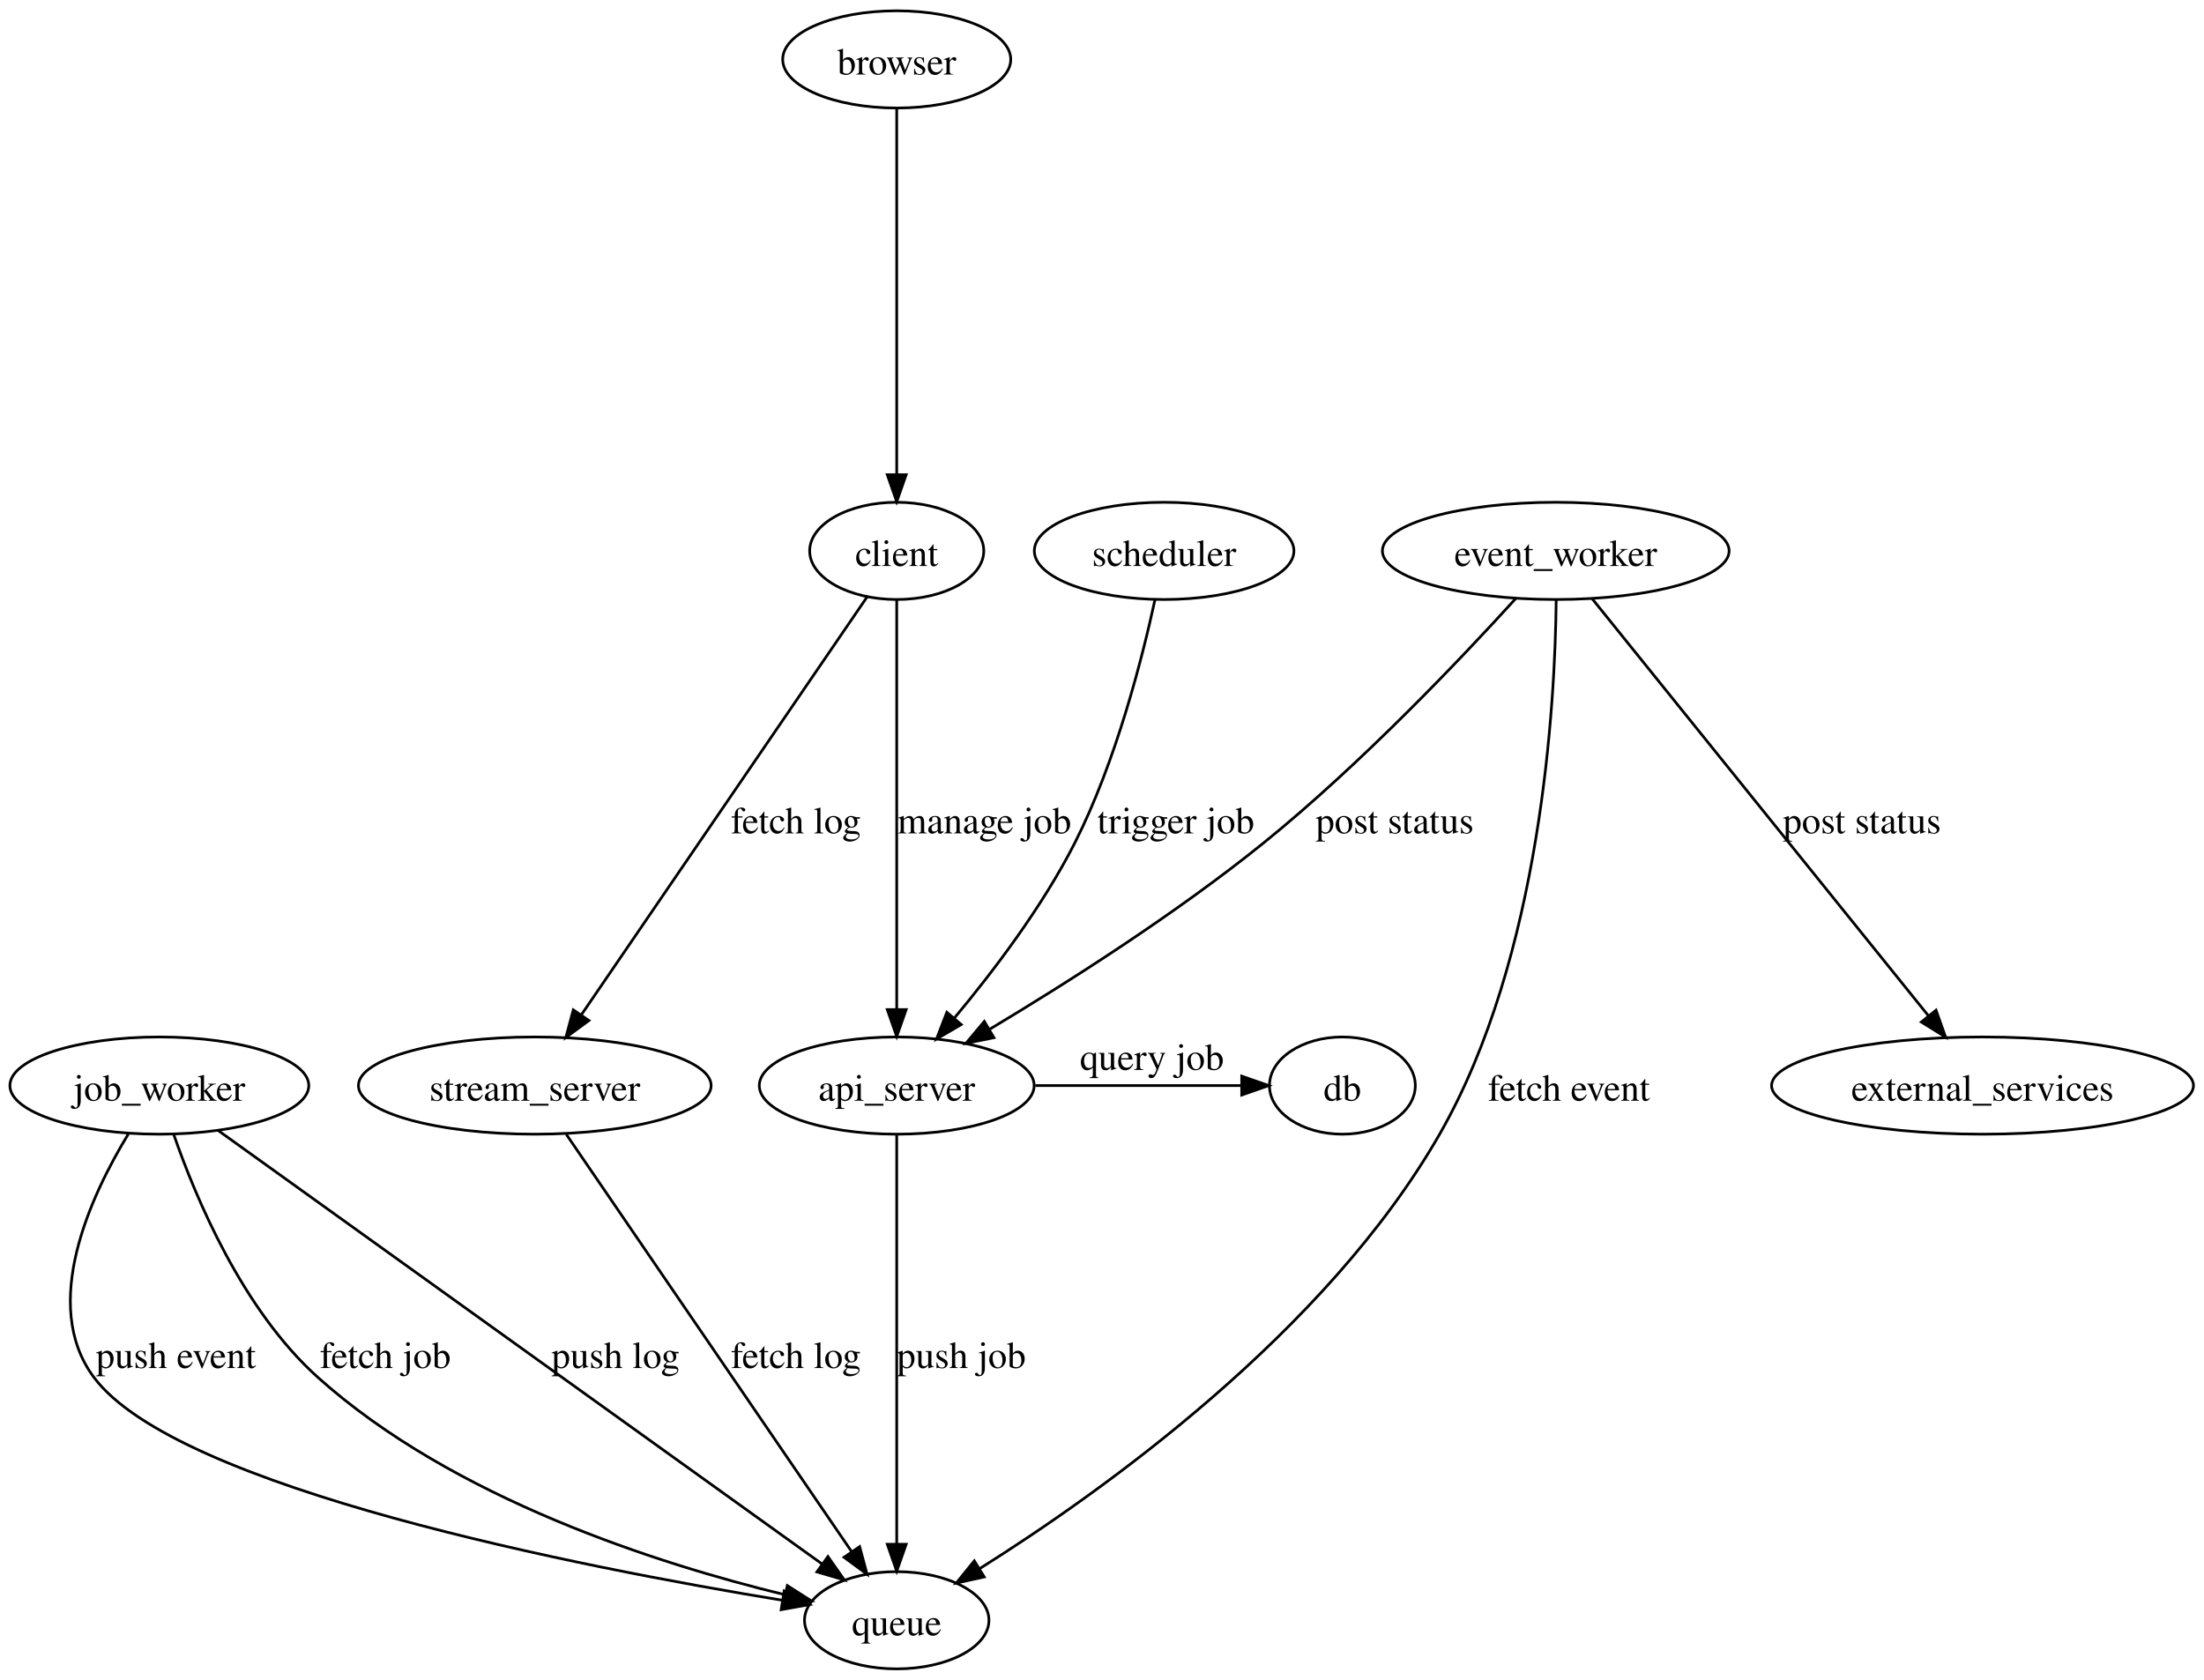
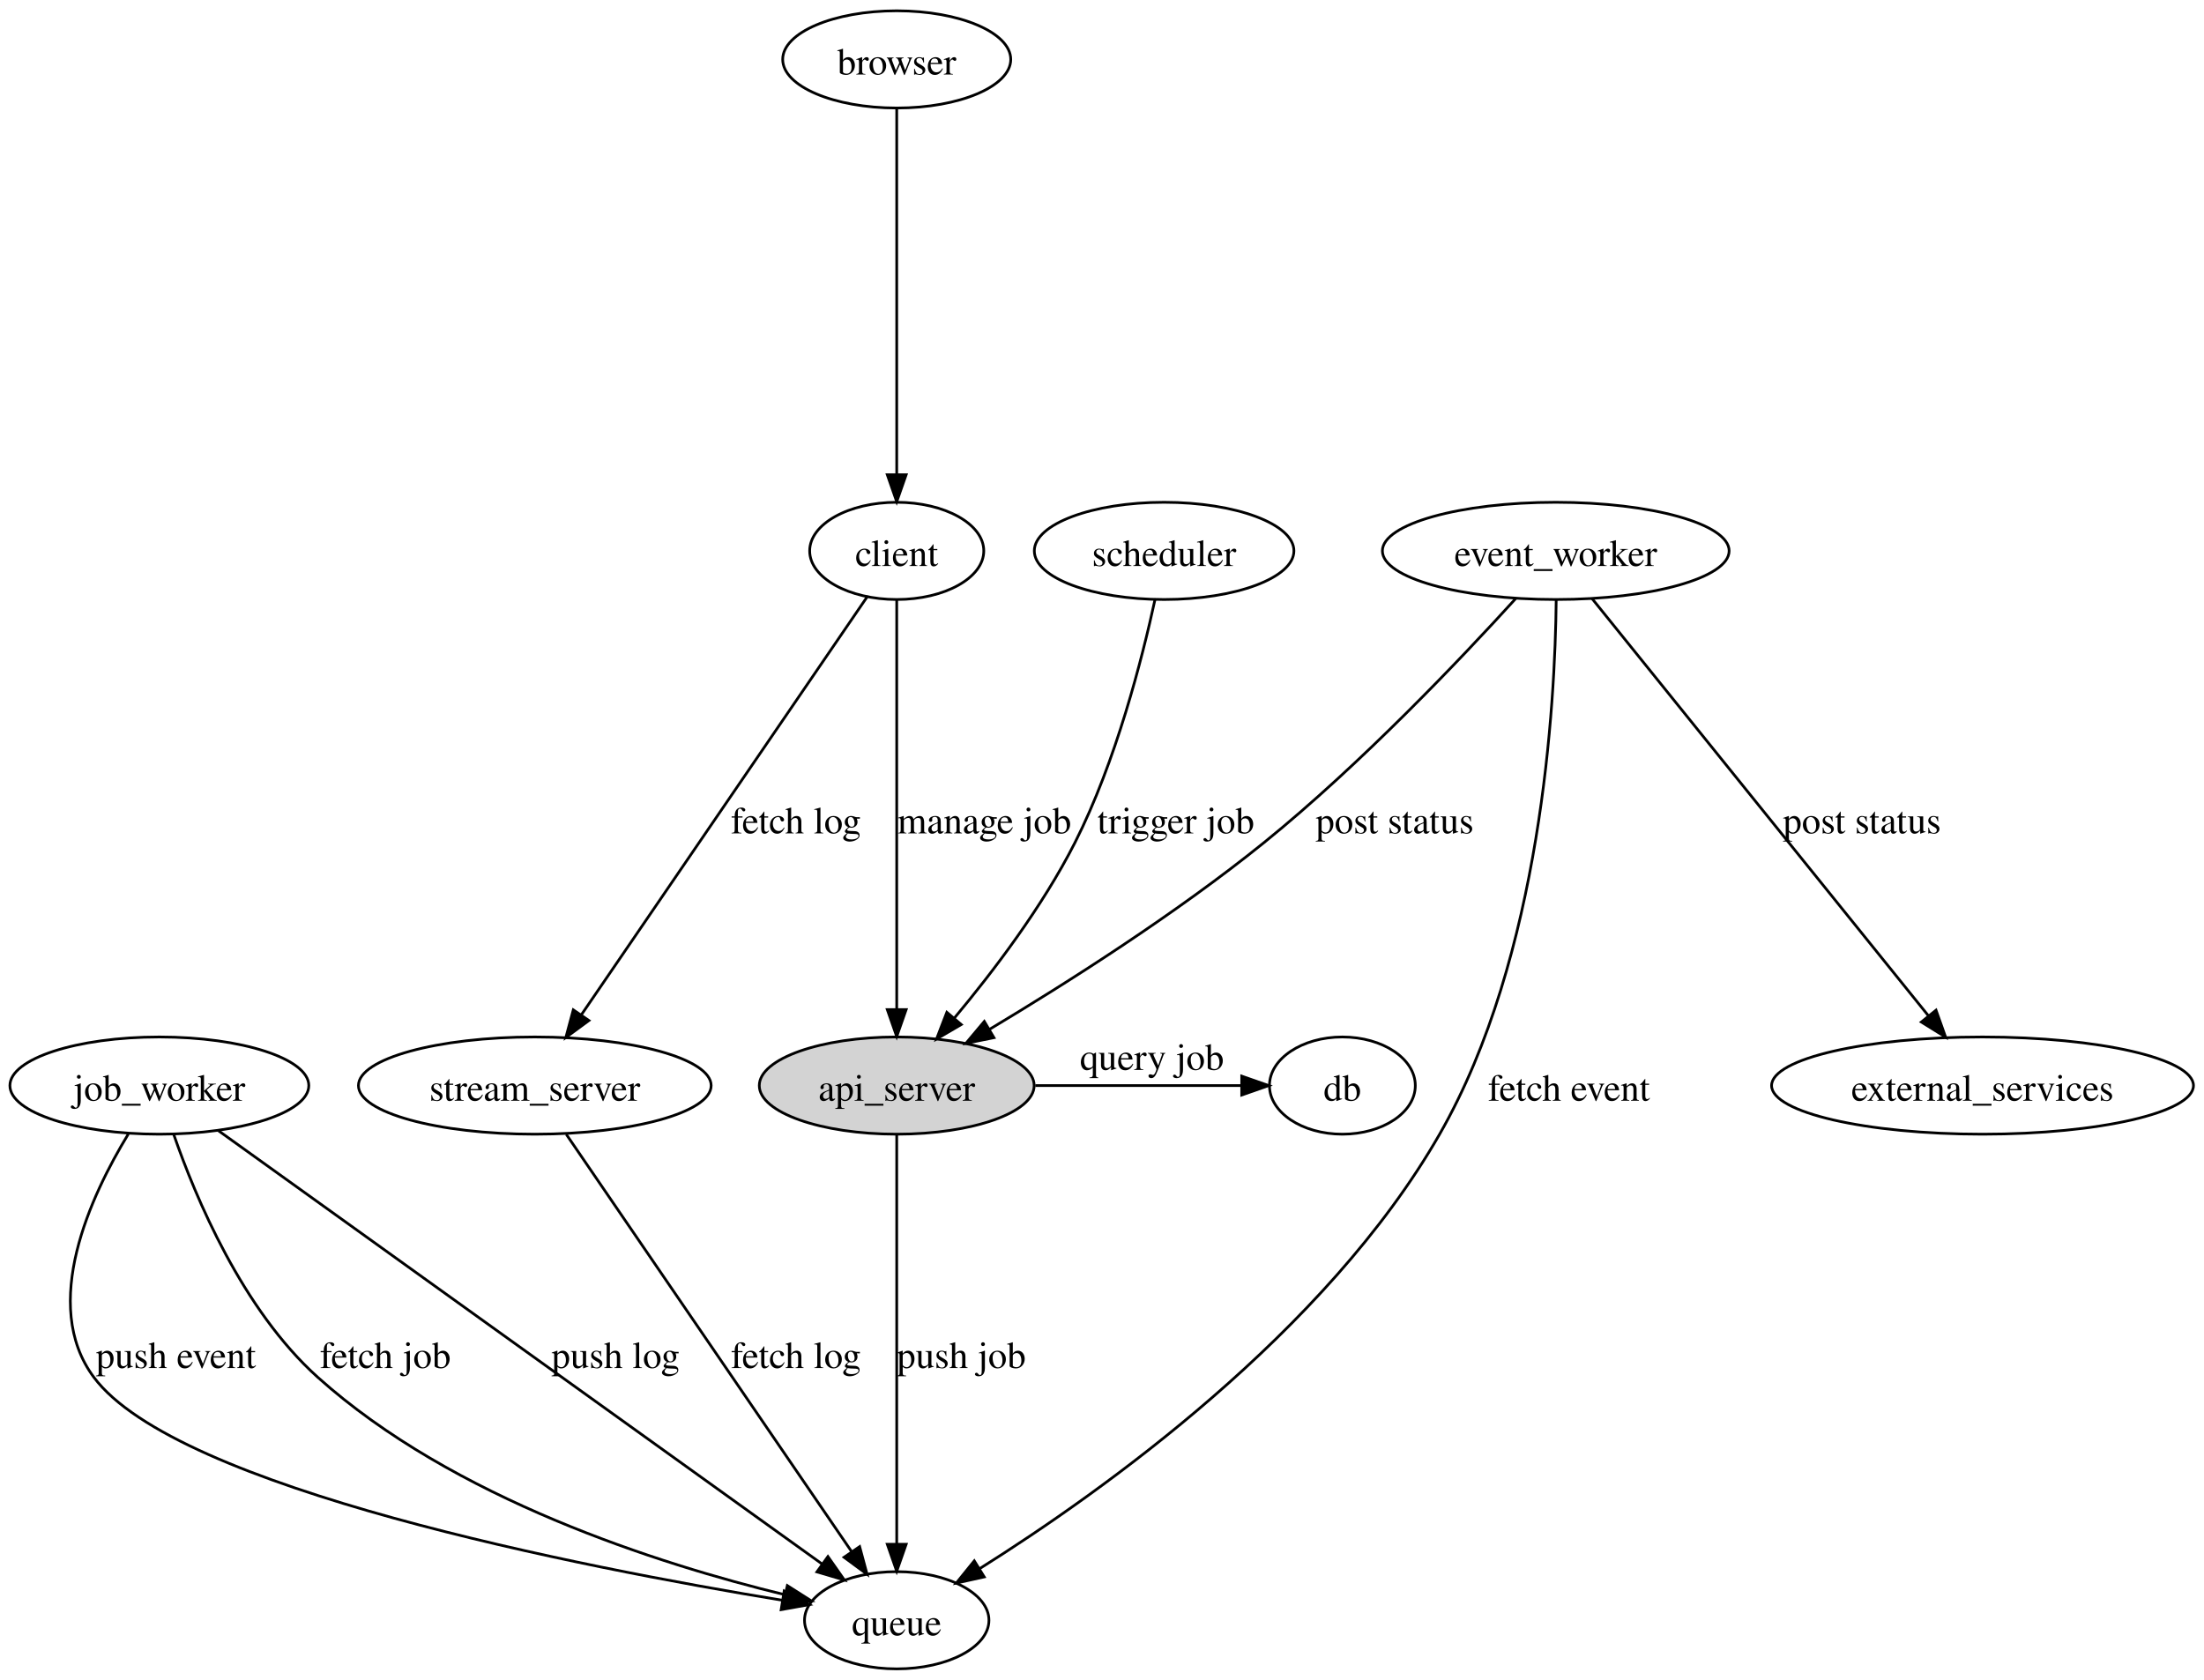
<svg xmlns="http://www.w3.org/2000/svg" width="816pt" height="622pt" viewBox="0.00 0.00 816.00 622.00">
  <g id="graph0" class="graph" transform="scale(1 1) rotate(0) translate(4 618)">
-     <polygon fill="white" stroke="white" points="-4,4 -4,-618 812,-618 812,4 -4,4" />
+     <polygon fill="white" stroke="white" points="-4,5 -4,-618 813,-618 813,5 -4,5" />
    <g id="node1" class="node">
      <ellipse fill="none" stroke="black" cx="55" cy="-216" rx="55.33" ry="18" />
      <text text-anchor="middle" x="55" y="-210.4" font-family="Times,serif" font-size="14.00">job_worker</text>
    </g>
    <g id="node2" class="node">
      <ellipse fill="none" stroke="black" cx="328" cy="-18" rx="34.142" ry="18" />
      <text text-anchor="middle" x="328" y="-12.4" font-family="Times,serif" font-size="14.00">queue</text>
    </g>
    <g id="edge1" class="edge">
      <path fill="none" stroke="black" d="M43.507,-198.061C29.692,-175.381 10.715,-134.891 30.734,-108 61.382,-66.832 211.084,-37.643 285.64,-25.407" />
      <polygon fill="black" stroke="black" points="286.327,-28.841 295.641,-23.793 285.212,-21.931 286.327,-28.841" />
      <text text-anchor="middle" x="61.133" y="-111.4" font-family="Times,serif" font-size="14.00">push event</text>
    </g>
    <g id="edge2" class="edge">
      <path fill="none" stroke="black" d="M60.333,-197.875C68.383,-174.608 85.73,-133.045 113.631,-108 163.778,-62.984 239.885,-38.803 286.637,-27.445" />
      <polygon fill="black" stroke="black" points="287.495,-30.838 296.432,-25.148 285.898,-24.023 287.495,-30.838" />
      <text text-anchor="middle" x="138.685" y="-111.4" font-family="Times,serif" font-size="14.00">fetch job</text>
    </g>
    <g id="edge3" class="edge">
      <path fill="none" stroke="black" d="M76.879,-199.292C126.241,-163.853 246.179,-77.743 300.48,-38.758" />
      <polygon fill="black" stroke="black" points="302.528,-41.596 308.61,-32.921 298.446,-35.91 302.528,-41.596" />
      <text text-anchor="middle" x="223.919" y="-111.4" font-family="Times,serif" font-size="14.00">push log</text>
    </g>
    <g id="node3" class="node">
-       <ellipse fill="none" stroke="black" cx="328" cy="-216" rx="50.882" ry="18" />
+       <ellipse fill="lightgrey" stroke="black" cx="328" cy="-216" rx="50.882" ry="18" />
      <text text-anchor="middle" x="328" y="-210.4" font-family="Times,serif" font-size="14.00">api_server</text>
    </g>
    <g id="edge4" class="edge">
      <path fill="none" stroke="black" d="M328,-197.949C328,-163.922 328,-87.337 328,-46.258" />
      <polygon fill="black" stroke="black" points="331.5,-46.151 328,-36.151 324.5,-46.151 331.5,-46.151" />
      <text text-anchor="middle" x="351.919" y="-111.4" font-family="Times,serif" font-size="14.00">push job</text>
    </g>
    <g id="node4" class="node">
      <ellipse fill="none" stroke="black" cx="493" cy="-216" rx="27" ry="18" />
      <text text-anchor="middle" x="493" y="-210.4" font-family="Times,serif" font-size="14.00">db</text>
    </g>
    <g id="edge5" class="edge">
      <path fill="none" stroke="black" d="M379.303,-216C403.966,-216 432.993,-216 455.544,-216" />
      <polygon fill="black" stroke="black" points="455.728,-219.5 465.728,-216 455.728,-212.5 455.728,-219.5" />
      <text text-anchor="middle" x="422.5" y="-221.8" font-family="Times,serif" font-size="14.00">query job</text>
    </g>
    <g id="node5" class="node">
      <ellipse fill="none" stroke="black" cx="427" cy="-414" rx="48.056" ry="18" />
      <text text-anchor="middle" x="427" y="-408.4" font-family="Times,serif" font-size="14.00">scheduler</text>
    </g>
    <g id="edge6" class="edge">
      <path fill="none" stroke="black" d="M423.633,-396.013C418.92,-374.321 409.19,-336.005 394,-306 381.979,-282.254 363.673,-258.179 349.387,-241.066" />
      <polygon fill="black" stroke="black" points="351.888,-238.605 342.742,-233.257 346.557,-243.141 351.888,-238.605" />
      <text text-anchor="middle" x="431.354" y="-309.4" font-family="Times,serif" font-size="14.00">trigger job</text>
    </g>
    <g id="node6" class="node">
      <ellipse fill="none" stroke="black" cx="328" cy="-414" rx="32.23" ry="18" />
      <text text-anchor="middle" x="328" y="-408.4" font-family="Times,serif" font-size="14.00">client</text>
    </g>
    <g id="edge7" class="edge">
      <path fill="none" stroke="black" d="M328,-395.949C328,-361.922 328,-285.337 328,-244.258" />
      <polygon fill="black" stroke="black" points="331.5,-244.151 328,-234.151 324.5,-244.151 331.5,-244.151" />
      <text text-anchor="middle" x="360.46" y="-309.4" font-family="Times,serif" font-size="14.00">manage job</text>
    </g>
    <g id="node7" class="node">
      <ellipse fill="none" stroke="black" cx="194" cy="-216" rx="65.295" ry="18" />
      <text text-anchor="middle" x="194" y="-210.4" font-family="Times,serif" font-size="14.00">stream_server</text>
    </g>
    <g id="edge8" class="edge">
      <path fill="none" stroke="black" d="M317.034,-396.96C293.741,-362.89 239.177,-283.08 211.203,-242.162" />
      <polygon fill="black" stroke="black" points="214.03,-240.097 205.497,-233.817 208.252,-244.047 214.03,-240.097" />
      <text text-anchor="middle" x="290.685" y="-309.4" font-family="Times,serif" font-size="14.00">fetch log</text>
    </g>
    <g id="edge9" class="edge">
      <path fill="none" stroke="black" d="M205.657,-197.949C229.455,-163.141 283.698,-83.8 311.259,-43.487" />
      <polygon fill="black" stroke="black" points="314.275,-45.276 317.03,-35.046 308.497,-41.326 314.275,-45.276" />
      <text text-anchor="middle" x="290.685" y="-111.4" font-family="Times,serif" font-size="14.00">fetch log</text>
    </g>
    <g id="node8" class="node">
      <ellipse fill="none" stroke="black" cx="572" cy="-414" rx="64.189" ry="18" />
      <text text-anchor="middle" x="572" y="-408.4" font-family="Times,serif" font-size="14.00">event_worker</text>
    </g>
    <g id="edge10" class="edge">
      <path fill="none" stroke="black" d="M572.158,-395.833C571.779,-357.655 566.754,-263.891 529,-198 486.946,-124.604 403.858,-65.502 358.799,-37.18" />
      <polygon fill="black" stroke="black" points="360.399,-34.054 350.054,-31.77 356.717,-40.007 360.399,-34.054" />
      <text text-anchor="middle" x="576.898" y="-210.4" font-family="Times,serif" font-size="14.00">fetch event</text>
    </g>
    <g id="edge11" class="edge">
      <path fill="none" stroke="black" d="M557.191,-396.367C537.194,-374.383 499.913,-335.048 464,-306 431.335,-279.579 390.664,-253.787 362.348,-236.828" />
      <polygon fill="black" stroke="black" points="364,-233.739 353.614,-231.643 360.426,-239.758 364,-233.739" />
      <text text-anchor="middle" x="512.364" y="-309.4" font-family="Times,serif" font-size="14.00">post status</text>
    </g>
    <g id="node9" class="node">
      <ellipse fill="none" stroke="black" cx="730" cy="-216" rx="78.097" ry="18" />
      <text text-anchor="middle" x="730" y="-210.4" font-family="Times,serif" font-size="14.00">external_services</text>
    </g>
    <g id="edge12" class="edge">
      <path fill="none" stroke="black" d="M585.471,-396.289C613.328,-361.733 677.389,-282.265 710.056,-241.741" />
      <polygon fill="black" stroke="black" points="712.788,-243.929 716.339,-233.947 707.338,-239.536 712.788,-243.929" />
      <text text-anchor="middle" x="685.364" y="-309.4" font-family="Times,serif" font-size="14.00">post status</text>
    </g>
    <g id="node10" class="node">
      <ellipse fill="none" stroke="black" cx="328" cy="-596" rx="42.215" ry="18" />
      <text text-anchor="middle" x="328" y="-590.4" font-family="Times,serif" font-size="14.00">browser</text>
    </g>
    <g id="edge13" class="edge">
      <path fill="none" stroke="black" d="M328,-577.741C328,-546.427 328,-480.021 328,-442.434" />
      <polygon fill="black" stroke="black" points="331.5,-442.207 328,-432.207 324.5,-442.207 331.5,-442.207" />
    </g>
  </g>
</svg>
